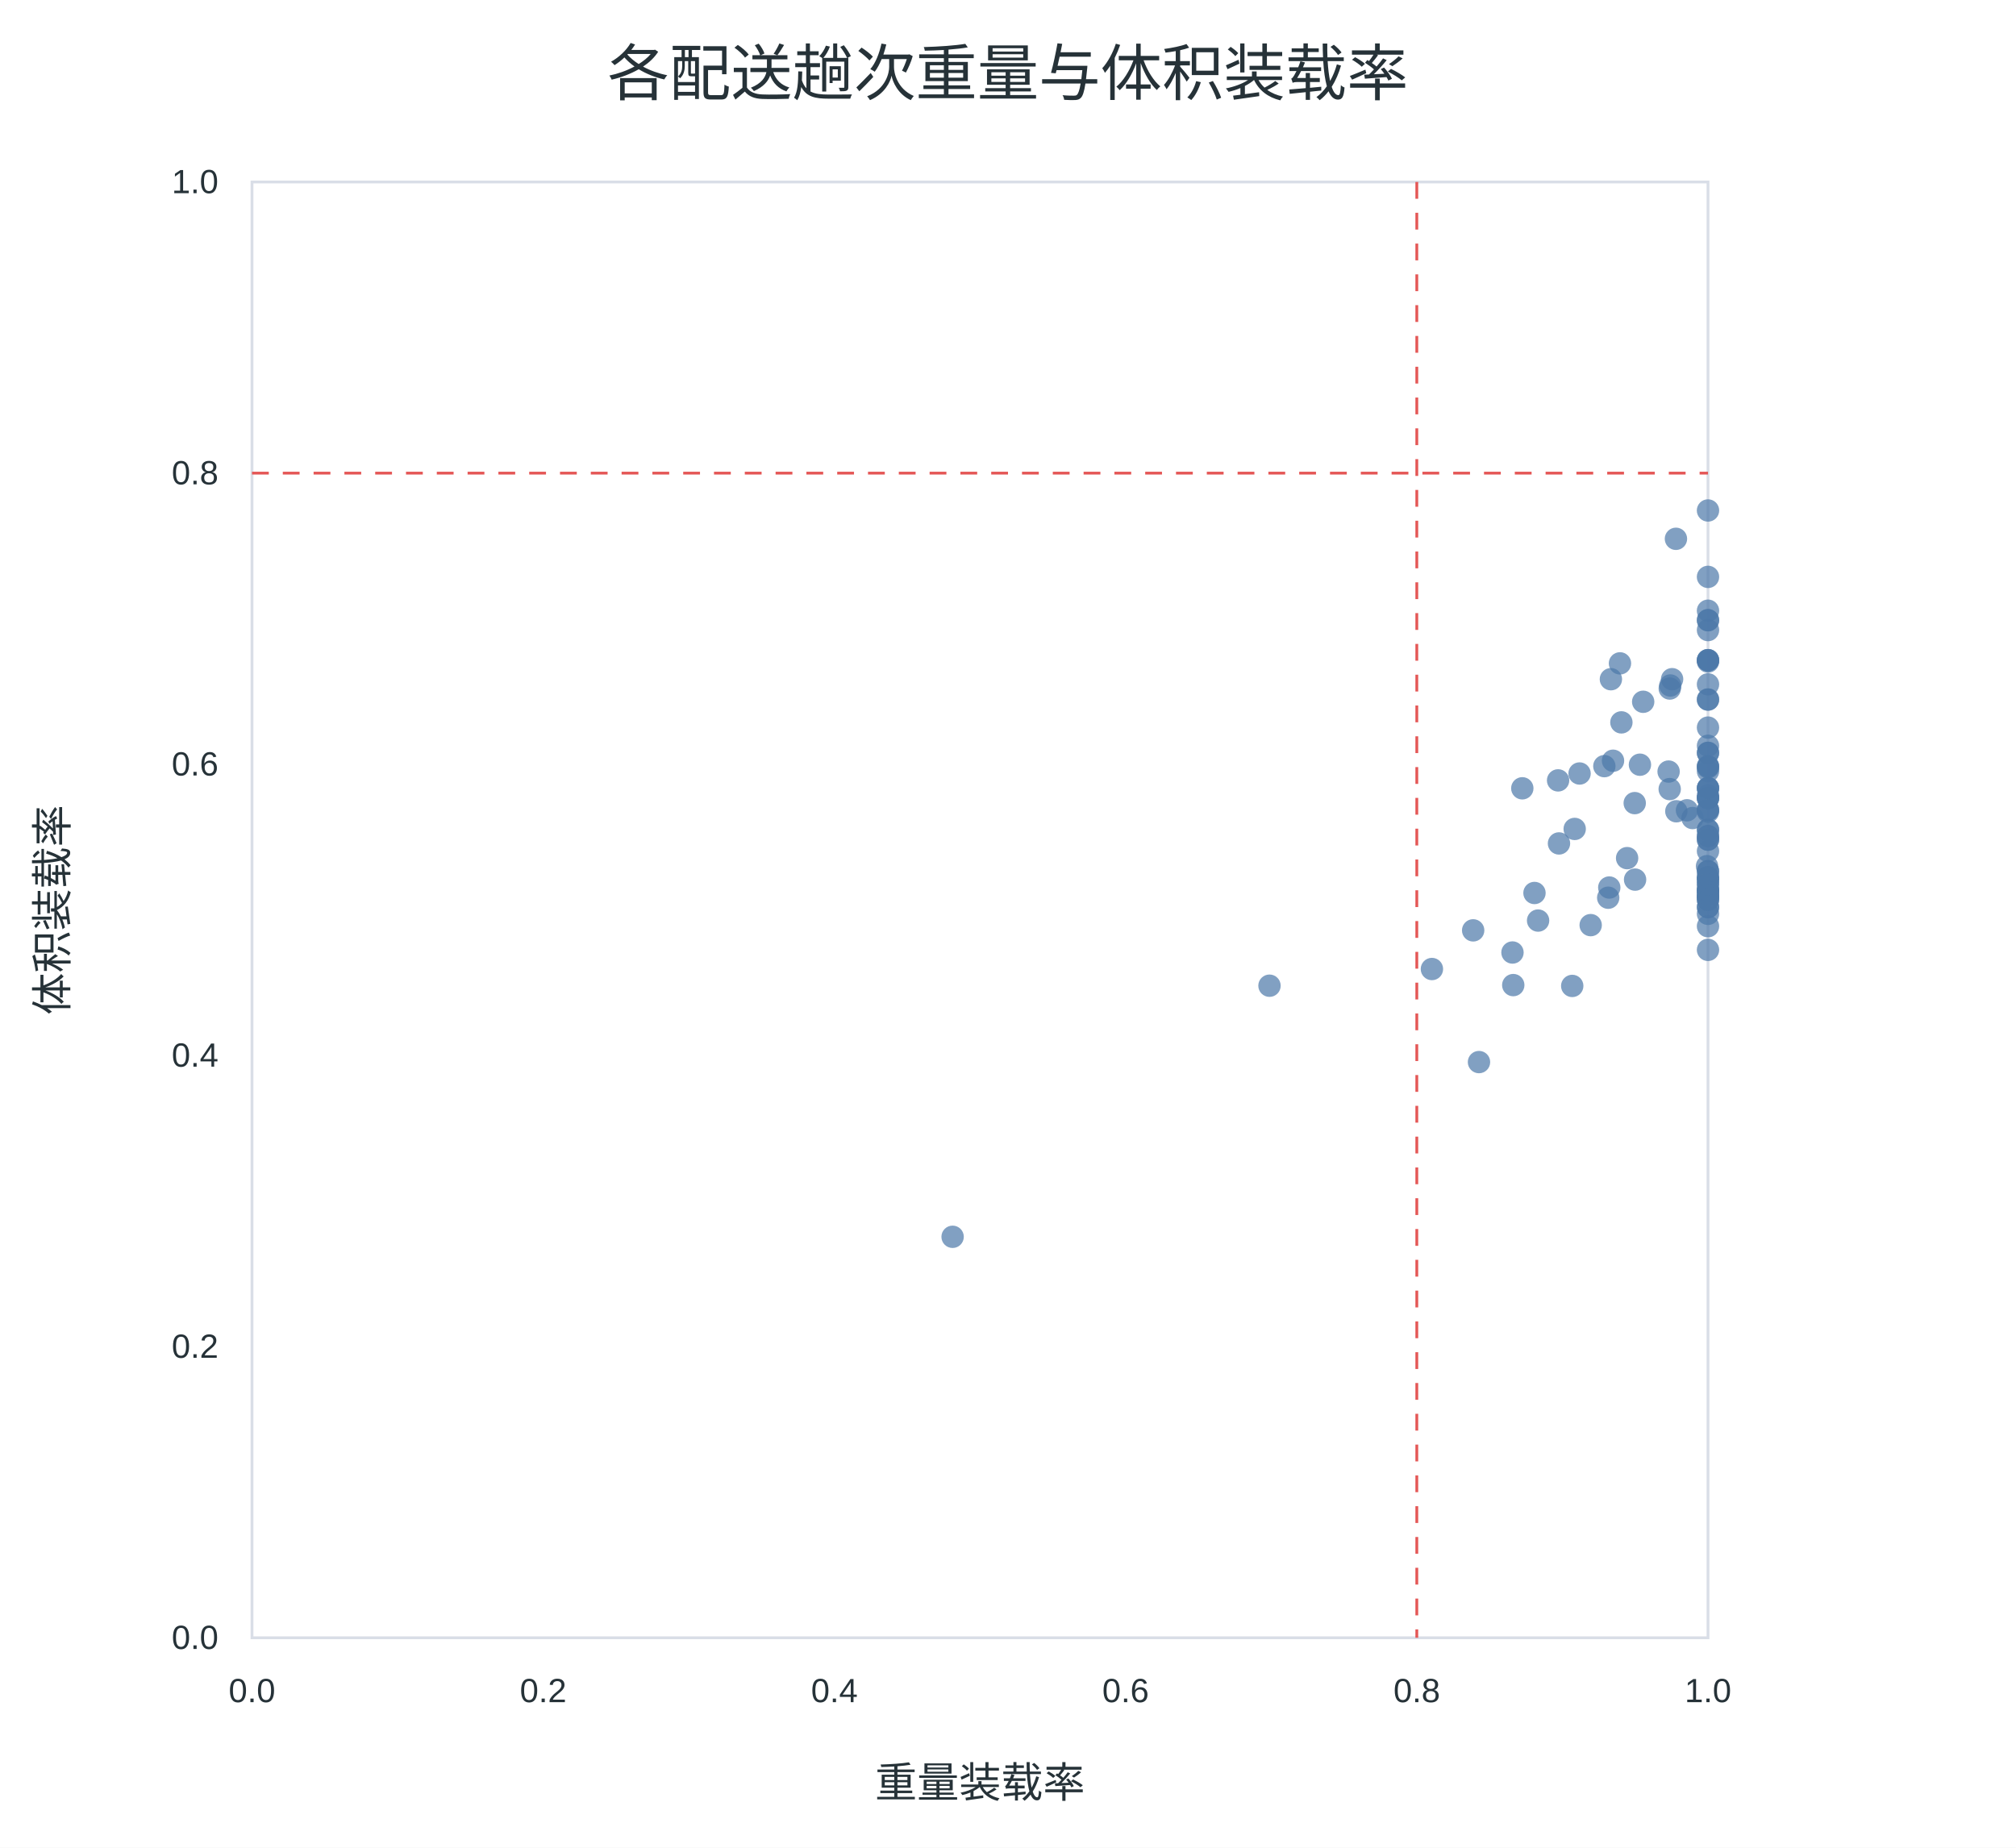
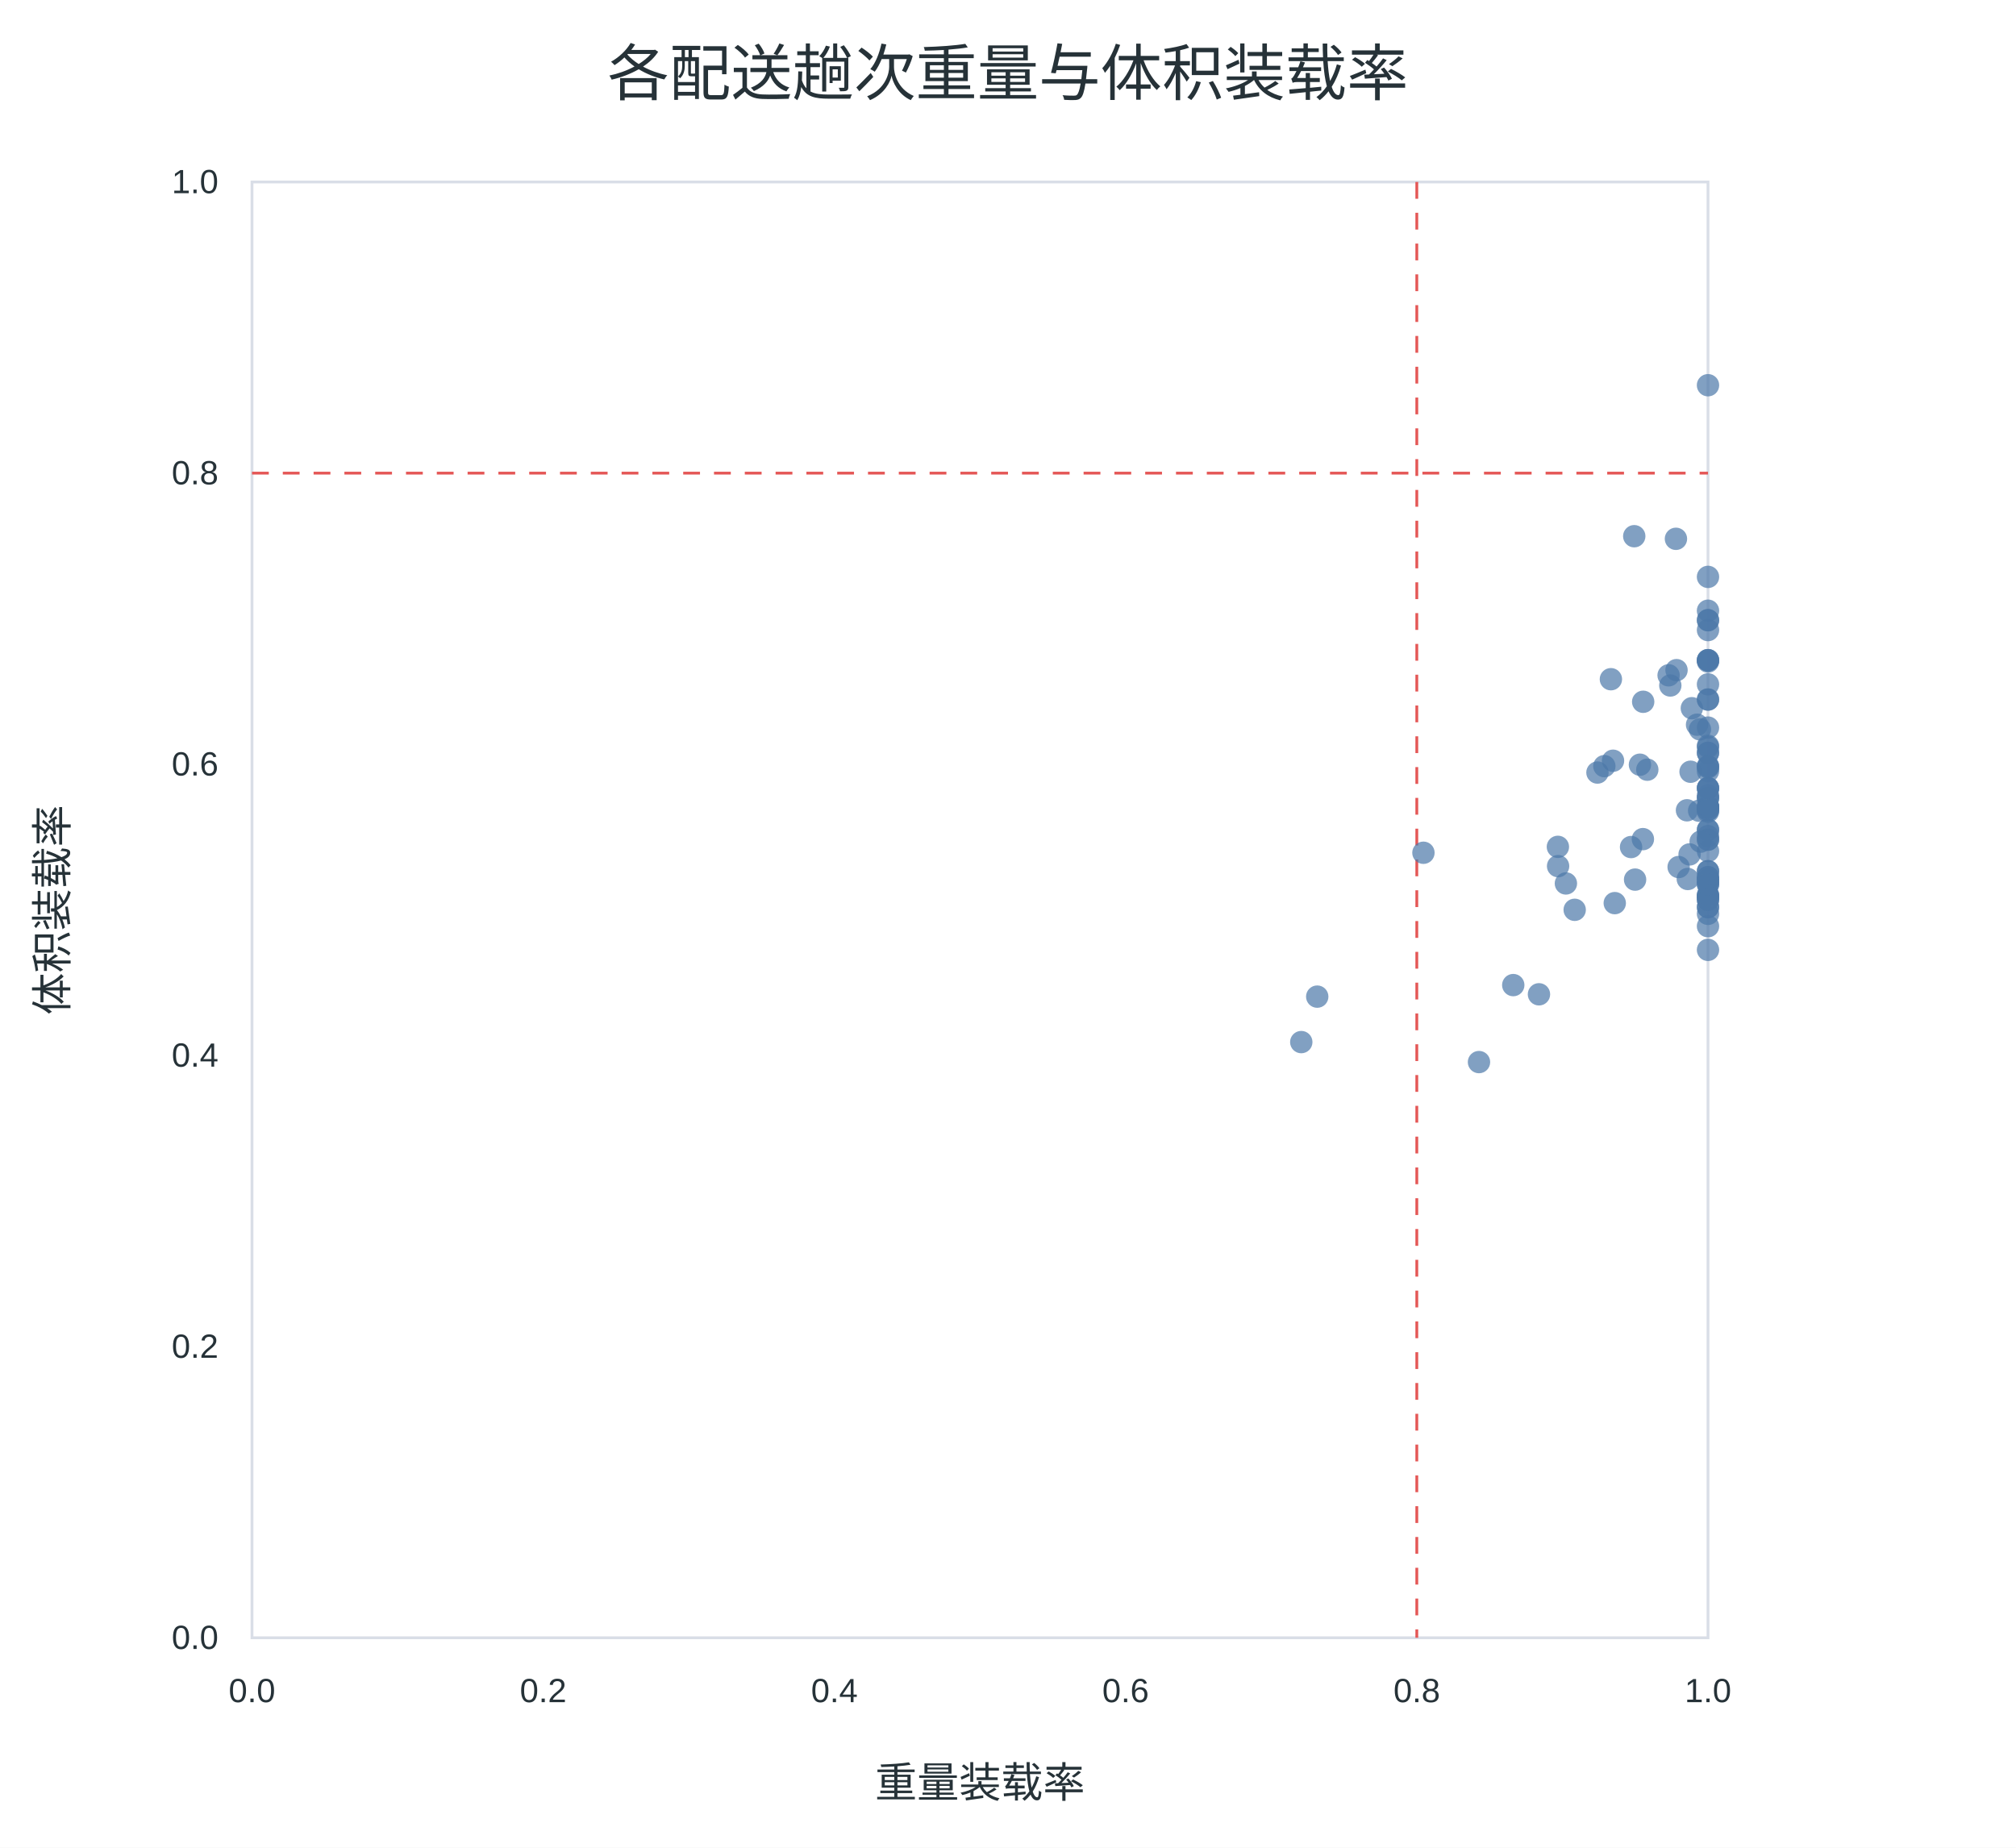
<svg xmlns="http://www.w3.org/2000/svg" width="720" height="660" viewBox="0 0 720 660">
  <rect width="100%" height="100%" fill="white" />
  <g font-family="Microsoft YaHei, SimHei, Arial, sans-serif" fill="#263238">
    <text x="360.0" y="34" text-anchor="middle" font-size="22" font-weight="500">各配送趟次重量与体积装载率</text>
    <rect x="90" y="65" width="520" height="520" fill="none" stroke="#D9DEE7" />
    <line x1="506.0" y1="65" x2="506.0" y2="585" stroke="#E45756" stroke-dasharray="6 5" />
    <line x1="90" y1="169.0" x2="610" y2="169.0" stroke="#E45756" stroke-dasharray="6 5" />
-     <circle cx="598.69" cy="289.78" r="4" fill="#4C78A8" opacity="0.7" />
+     <circle cx="602.78" cy="313.97" r="4" fill="#4C78A8" opacity="0.7" />
    <circle cx="610.00" cy="285.06" r="4" fill="#4C78A8" opacity="0.7" />
-     <circle cx="604.48" cy="292.20" r="4" fill="#4C78A8" opacity="0.7" />
-     <circle cx="609.65" cy="309.38" r="4" fill="#4C78A8" opacity="0.7" />
-     <circle cx="597.18" cy="242.60" r="4" fill="#4C78A8" opacity="0.7" />
-     <circle cx="561.51" cy="352.17" r="4" fill="#4C78A8" opacity="0.7" />
-     <circle cx="574.36" cy="320.66" r="4" fill="#4C78A8" opacity="0.7" />
-     <circle cx="568.10" cy="330.45" r="4" fill="#4C78A8" opacity="0.7" />
+     <circle cx="606.83" cy="289.59" r="4" fill="#4C78A8" opacity="0.7" />
+     <circle cx="576.70" cy="322.59" r="4" fill="#4C78A8" opacity="0.7" />
+     <circle cx="549.63" cy="355.16" r="4" fill="#4C78A8" opacity="0.7" />
+     <circle cx="603.42" cy="305.19" r="4" fill="#4C78A8" opacity="0.7" />
+     <circle cx="586.75" cy="299.73" r="4" fill="#4C78A8" opacity="0.7" />
    <circle cx="610.00" cy="326.42" r="4" fill="#4C78A8" opacity="0.7" />
    <circle cx="610.00" cy="314.23" r="4" fill="#4C78A8" opacity="0.7" />
    <circle cx="610.00" cy="314.23" r="4" fill="#4C78A8" opacity="0.7" />
    <circle cx="610.00" cy="320.34" r="4" fill="#4C78A8" opacity="0.7" />
    <circle cx="610.00" cy="320.34" r="4" fill="#4C78A8" opacity="0.7" />
-     <circle cx="574.74" cy="317.02" r="4" fill="#4C78A8" opacity="0.7" />
-     <circle cx="610.00" cy="285.10" r="4" fill="#4C78A8" opacity="0.7" />
+     <circle cx="610.00" cy="315.09" r="4" fill="#4C78A8" opacity="0.7" />
    <circle cx="610.00" cy="285.10" r="4" fill="#4C78A8" opacity="0.7" />
    <circle cx="602.49" cy="289.43" r="4" fill="#4C78A8" opacity="0.7" />
    <circle cx="610.00" cy="324.02" r="4" fill="#4C78A8" opacity="0.7" />
    <circle cx="610.00" cy="324.02" r="4" fill="#4C78A8" opacity="0.7" />
    <circle cx="610.00" cy="339.29" r="4" fill="#4C78A8" opacity="0.7" />
    <circle cx="610.00" cy="244.44" r="4" fill="#4C78A8" opacity="0.7" />
    <circle cx="610.00" cy="304.02" r="4" fill="#4C78A8" opacity="0.7" />
-     <circle cx="583.83" cy="286.87" r="4" fill="#4C78A8" opacity="0.7" />
-     <circle cx="596.34" cy="245.94" r="4" fill="#4C78A8" opacity="0.7" />
+     <circle cx="559.25" cy="315.56" r="4" fill="#4C78A8" opacity="0.7" />
+     <circle cx="583.66" cy="191.53" r="4" fill="#4C78A8" opacity="0.7" />
+     <circle cx="603.77" cy="275.66" r="4" fill="#4C78A8" opacity="0.7" />
    <circle cx="610.00" cy="298.65" r="4" fill="#4C78A8" opacity="0.7" />
-     <circle cx="610.00" cy="298.65" r="4" fill="#4C78A8" opacity="0.7" />
-     <circle cx="564.13" cy="276.29" r="4" fill="#4C78A8" opacity="0.7" />
+     <circle cx="610.00" cy="266.83" r="4" fill="#4C78A8" opacity="0.7" />
+     <circle cx="606.09" cy="258.86" r="4" fill="#4C78A8" opacity="0.7" />
    <circle cx="610.00" cy="284.09" r="4" fill="#4C78A8" opacity="0.7" />
-     <circle cx="610.00" cy="318.03" r="4" fill="#4C78A8" opacity="0.7" />
-     <circle cx="610.00" cy="318.03" r="4" fill="#4C78A8" opacity="0.7" />
-     <circle cx="610.00" cy="318.03" r="4" fill="#4C78A8" opacity="0.7" />
-     <circle cx="610.00" cy="318.03" r="4" fill="#4C78A8" opacity="0.7" />
+     <circle cx="610.00" cy="288.36" r="4" fill="#4C78A8" opacity="0.7" />
+     <circle cx="610.00" cy="288.36" r="4" fill="#4C78A8" opacity="0.7" />
+     <circle cx="610.00" cy="288.36" r="4" fill="#4C78A8" opacity="0.7" />
+     <circle cx="610.00" cy="288.36" r="4" fill="#4C78A8" opacity="0.7" />
    <circle cx="610.00" cy="259.89" r="4" fill="#4C78A8" opacity="0.7" />
    <circle cx="610.00" cy="206.06" r="4" fill="#4C78A8" opacity="0.7" />
-     <circle cx="543.68" cy="281.58" r="4" fill="#4C78A8" opacity="0.7" />
+     <circle cx="607.13" cy="260.52" r="4" fill="#4C78A8" opacity="0.7" />
    <circle cx="610.00" cy="311.19" r="4" fill="#4C78A8" opacity="0.7" />
    <circle cx="610.00" cy="311.19" r="4" fill="#4C78A8" opacity="0.7" />
-     <circle cx="540.17" cy="340.23" r="4" fill="#4C78A8" opacity="0.7" />
    <circle cx="610.00" cy="296.40" r="4" fill="#4C78A8" opacity="0.7" />
    <circle cx="610.00" cy="296.40" r="4" fill="#4C78A8" opacity="0.7" />
    <circle cx="610.00" cy="330.84" r="4" fill="#4C78A8" opacity="0.7" />
-     <circle cx="578.56" cy="236.95" r="4" fill="#4C78A8" opacity="0.7" />
+     <circle cx="604.23" cy="252.97" r="4" fill="#4C78A8" opacity="0.7" />
    <circle cx="598.55" cy="192.46" r="4" fill="#4C78A8" opacity="0.7" />
-     <circle cx="596.32" cy="281.86" r="4" fill="#4C78A8" opacity="0.7" />
+     <circle cx="582.52" cy="302.56" r="4" fill="#4C78A8" opacity="0.7" />
+     <circle cx="570.52" cy="275.95" r="4" fill="#4C78A8" opacity="0.7" />
    <circle cx="610.00" cy="221.53" r="4" fill="#4C78A8" opacity="0.7" />
    <circle cx="610.00" cy="221.53" r="4" fill="#4C78A8" opacity="0.7" />
+     <circle cx="470.44" cy="355.99" r="4" fill="#4C78A8" opacity="0.7" />
    <circle cx="572.98" cy="273.66" r="4" fill="#4C78A8" opacity="0.7" />
    <circle cx="610.00" cy="225.06" r="4" fill="#4C78A8" opacity="0.7" />
-     <circle cx="556.46" cy="278.75" r="4" fill="#4C78A8" opacity="0.7" />
-     <circle cx="581.11" cy="306.52" r="4" fill="#4C78A8" opacity="0.7" />
+     <circle cx="556.46" cy="309.38" r="4" fill="#4C78A8" opacity="0.7" />
    <circle cx="610.00" cy="321.43" r="4" fill="#4C78A8" opacity="0.7" />
    <circle cx="610.00" cy="321.43" r="4" fill="#4C78A8" opacity="0.7" />
-     <circle cx="595.93" cy="275.60" r="4" fill="#4C78A8" opacity="0.7" />
+     <circle cx="595.93" cy="241.22" r="4" fill="#4C78A8" opacity="0.7" />
+     <circle cx="599.51" cy="309.70" r="4" fill="#4C78A8" opacity="0.7" />
    <circle cx="610.00" cy="313.32" r="4" fill="#4C78A8" opacity="0.7" />
    <circle cx="610.00" cy="313.32" r="4" fill="#4C78A8" opacity="0.7" />
-     <circle cx="548.03" cy="318.97" r="4" fill="#4C78A8" opacity="0.7" />
-     <circle cx="579.07" cy="258.03" r="4" fill="#4C78A8" opacity="0.7" />
-     <circle cx="610.00" cy="182.34" r="4" fill="#4C78A8" opacity="0.7" />
+     <circle cx="588.32" cy="274.93" r="4" fill="#4C78A8" opacity="0.7" />
+     <circle cx="610.00" cy="288.01" r="4" fill="#4C78A8" opacity="0.7" />
+     <circle cx="598.76" cy="239.37" r="4" fill="#4C78A8" opacity="0.7" />
+     <circle cx="610.00" cy="137.60" r="4" fill="#4C78A8" opacity="0.7" />
    <circle cx="610.00" cy="249.87" r="4" fill="#4C78A8" opacity="0.7" />
    <circle cx="610.00" cy="249.87" r="4" fill="#4C78A8" opacity="0.7" />
    <circle cx="576.08" cy="271.73" r="4" fill="#4C78A8" opacity="0.7" />
    <circle cx="610.00" cy="299.92" r="4" fill="#4C78A8" opacity="0.7" />
    <circle cx="610.00" cy="299.92" r="4" fill="#4C78A8" opacity="0.7" />
    <circle cx="583.96" cy="314.19" r="4" fill="#4C78A8" opacity="0.7" />
    <circle cx="586.85" cy="250.67" r="4" fill="#4C78A8" opacity="0.7" />
    <circle cx="610.00" cy="268.92" r="4" fill="#4C78A8" opacity="0.7" />
-     <circle cx="556.78" cy="301.27" r="4" fill="#4C78A8" opacity="0.7" />
    <circle cx="610.00" cy="268.92" r="4" fill="#4C78A8" opacity="0.7" />
+     <circle cx="464.74" cy="372.23" r="4" fill="#4C78A8" opacity="0.7" />
    <circle cx="610.00" cy="289.94" r="4" fill="#4C78A8" opacity="0.7" />
-     <circle cx="526.13" cy="332.32" r="4" fill="#4C78A8" opacity="0.7" />
    <circle cx="610.00" cy="319.72" r="4" fill="#4C78A8" opacity="0.7" />
    <circle cx="610.00" cy="319.72" r="4" fill="#4C78A8" opacity="0.7" />
    <circle cx="610.00" cy="218.14" r="4" fill="#4C78A8" opacity="0.7" />
    <circle cx="575.32" cy="242.61" r="4" fill="#4C78A8" opacity="0.7" />
-     <circle cx="562.39" cy="296.09" r="4" fill="#4C78A8" opacity="0.7" />
+     <circle cx="562.39" cy="324.98" r="4" fill="#4C78A8" opacity="0.7" />
    <circle cx="610.00" cy="275.47" r="4" fill="#4C78A8" opacity="0.7" />
-     <circle cx="549.32" cy="328.82" r="4" fill="#4C78A8" opacity="0.7" />
+     <circle cx="607.37" cy="300.64" r="4" fill="#4C78A8" opacity="0.7" />
    <circle cx="610.00" cy="266.38" r="4" fill="#4C78A8" opacity="0.7" />
    <circle cx="610.00" cy="274.13" r="4" fill="#4C78A8" opacity="0.7" />
    <circle cx="610.00" cy="315.88" r="4" fill="#4C78A8" opacity="0.7" />
    <circle cx="610.00" cy="315.88" r="4" fill="#4C78A8" opacity="0.7" />
    <circle cx="540.45" cy="351.87" r="4" fill="#4C78A8" opacity="0.7" />
-     <circle cx="340.22" cy="441.78" r="4" fill="#4C78A8" opacity="0.7" />
+     <circle cx="556.39" cy="302.49" r="4" fill="#4C78A8" opacity="0.7" />
    <circle cx="528.21" cy="379.37" r="4" fill="#4C78A8" opacity="0.7" />
    <circle cx="610.00" cy="235.81" r="4" fill="#4C78A8" opacity="0.7" />
-     <circle cx="596.54" cy="244.85" r="4" fill="#4C78A8" opacity="0.7" />
    <circle cx="610.00" cy="235.81" r="4" fill="#4C78A8" opacity="0.7" />
    <circle cx="610.00" cy="235.81" r="4" fill="#4C78A8" opacity="0.7" />
-     <circle cx="453.39" cy="352.09" r="4" fill="#4C78A8" opacity="0.7" />
+     <circle cx="596.54" cy="244.85" r="4" fill="#4C78A8" opacity="0.7" />
    <circle cx="610.00" cy="289.29" r="4" fill="#4C78A8" opacity="0.7" />
    <circle cx="610.00" cy="289.29" r="4" fill="#4C78A8" opacity="0.7" />
    <circle cx="610.00" cy="273.72" r="4" fill="#4C78A8" opacity="0.7" />
    <circle cx="610.00" cy="273.72" r="4" fill="#4C78A8" opacity="0.7" />
    <circle cx="610.00" cy="281.52" r="4" fill="#4C78A8" opacity="0.7" />
    <circle cx="610.00" cy="281.52" r="4" fill="#4C78A8" opacity="0.7" />
    <circle cx="610.00" cy="281.52" r="4" fill="#4C78A8" opacity="0.7" />
-     <circle cx="511.40" cy="346.13" r="4" fill="#4C78A8" opacity="0.7" />
    <circle cx="610.00" cy="236.31" r="4" fill="#4C78A8" opacity="0.7" />
+     <circle cx="508.37" cy="304.60" r="4" fill="#4C78A8" opacity="0.7" />
    <circle cx="585.69" cy="273.15" r="4" fill="#4C78A8" opacity="0.7" />
    <text x="90.00" y="608" text-anchor="middle" font-size="12">0.0</text>
    <text x="78" y="589.00" text-anchor="end" font-size="12">0.0</text>
    <text x="194.00" y="608" text-anchor="middle" font-size="12">0.2</text>
    <text x="78" y="485.00" text-anchor="end" font-size="12">0.2</text>
    <text x="298.00" y="608" text-anchor="middle" font-size="12">0.4</text>
    <text x="78" y="381.00" text-anchor="end" font-size="12">0.4</text>
    <text x="402.00" y="608" text-anchor="middle" font-size="12">0.6</text>
    <text x="78" y="277.00" text-anchor="end" font-size="12">0.6</text>
    <text x="506.00" y="608" text-anchor="middle" font-size="12">0.8</text>
    <text x="78" y="173.00" text-anchor="end" font-size="12">0.8</text>
    <text x="610.00" y="608" text-anchor="middle" font-size="12">1.0</text>
    <text x="78" y="69.00" text-anchor="end" font-size="12">1.0</text>
    <text x="350.0" y="642" text-anchor="middle" font-size="15">重量装载率</text>
    <text x="24" y="325.0" text-anchor="middle" font-size="15" transform="rotate(-90 24 325.0)">体积装载率</text>
  </g>
</svg>
